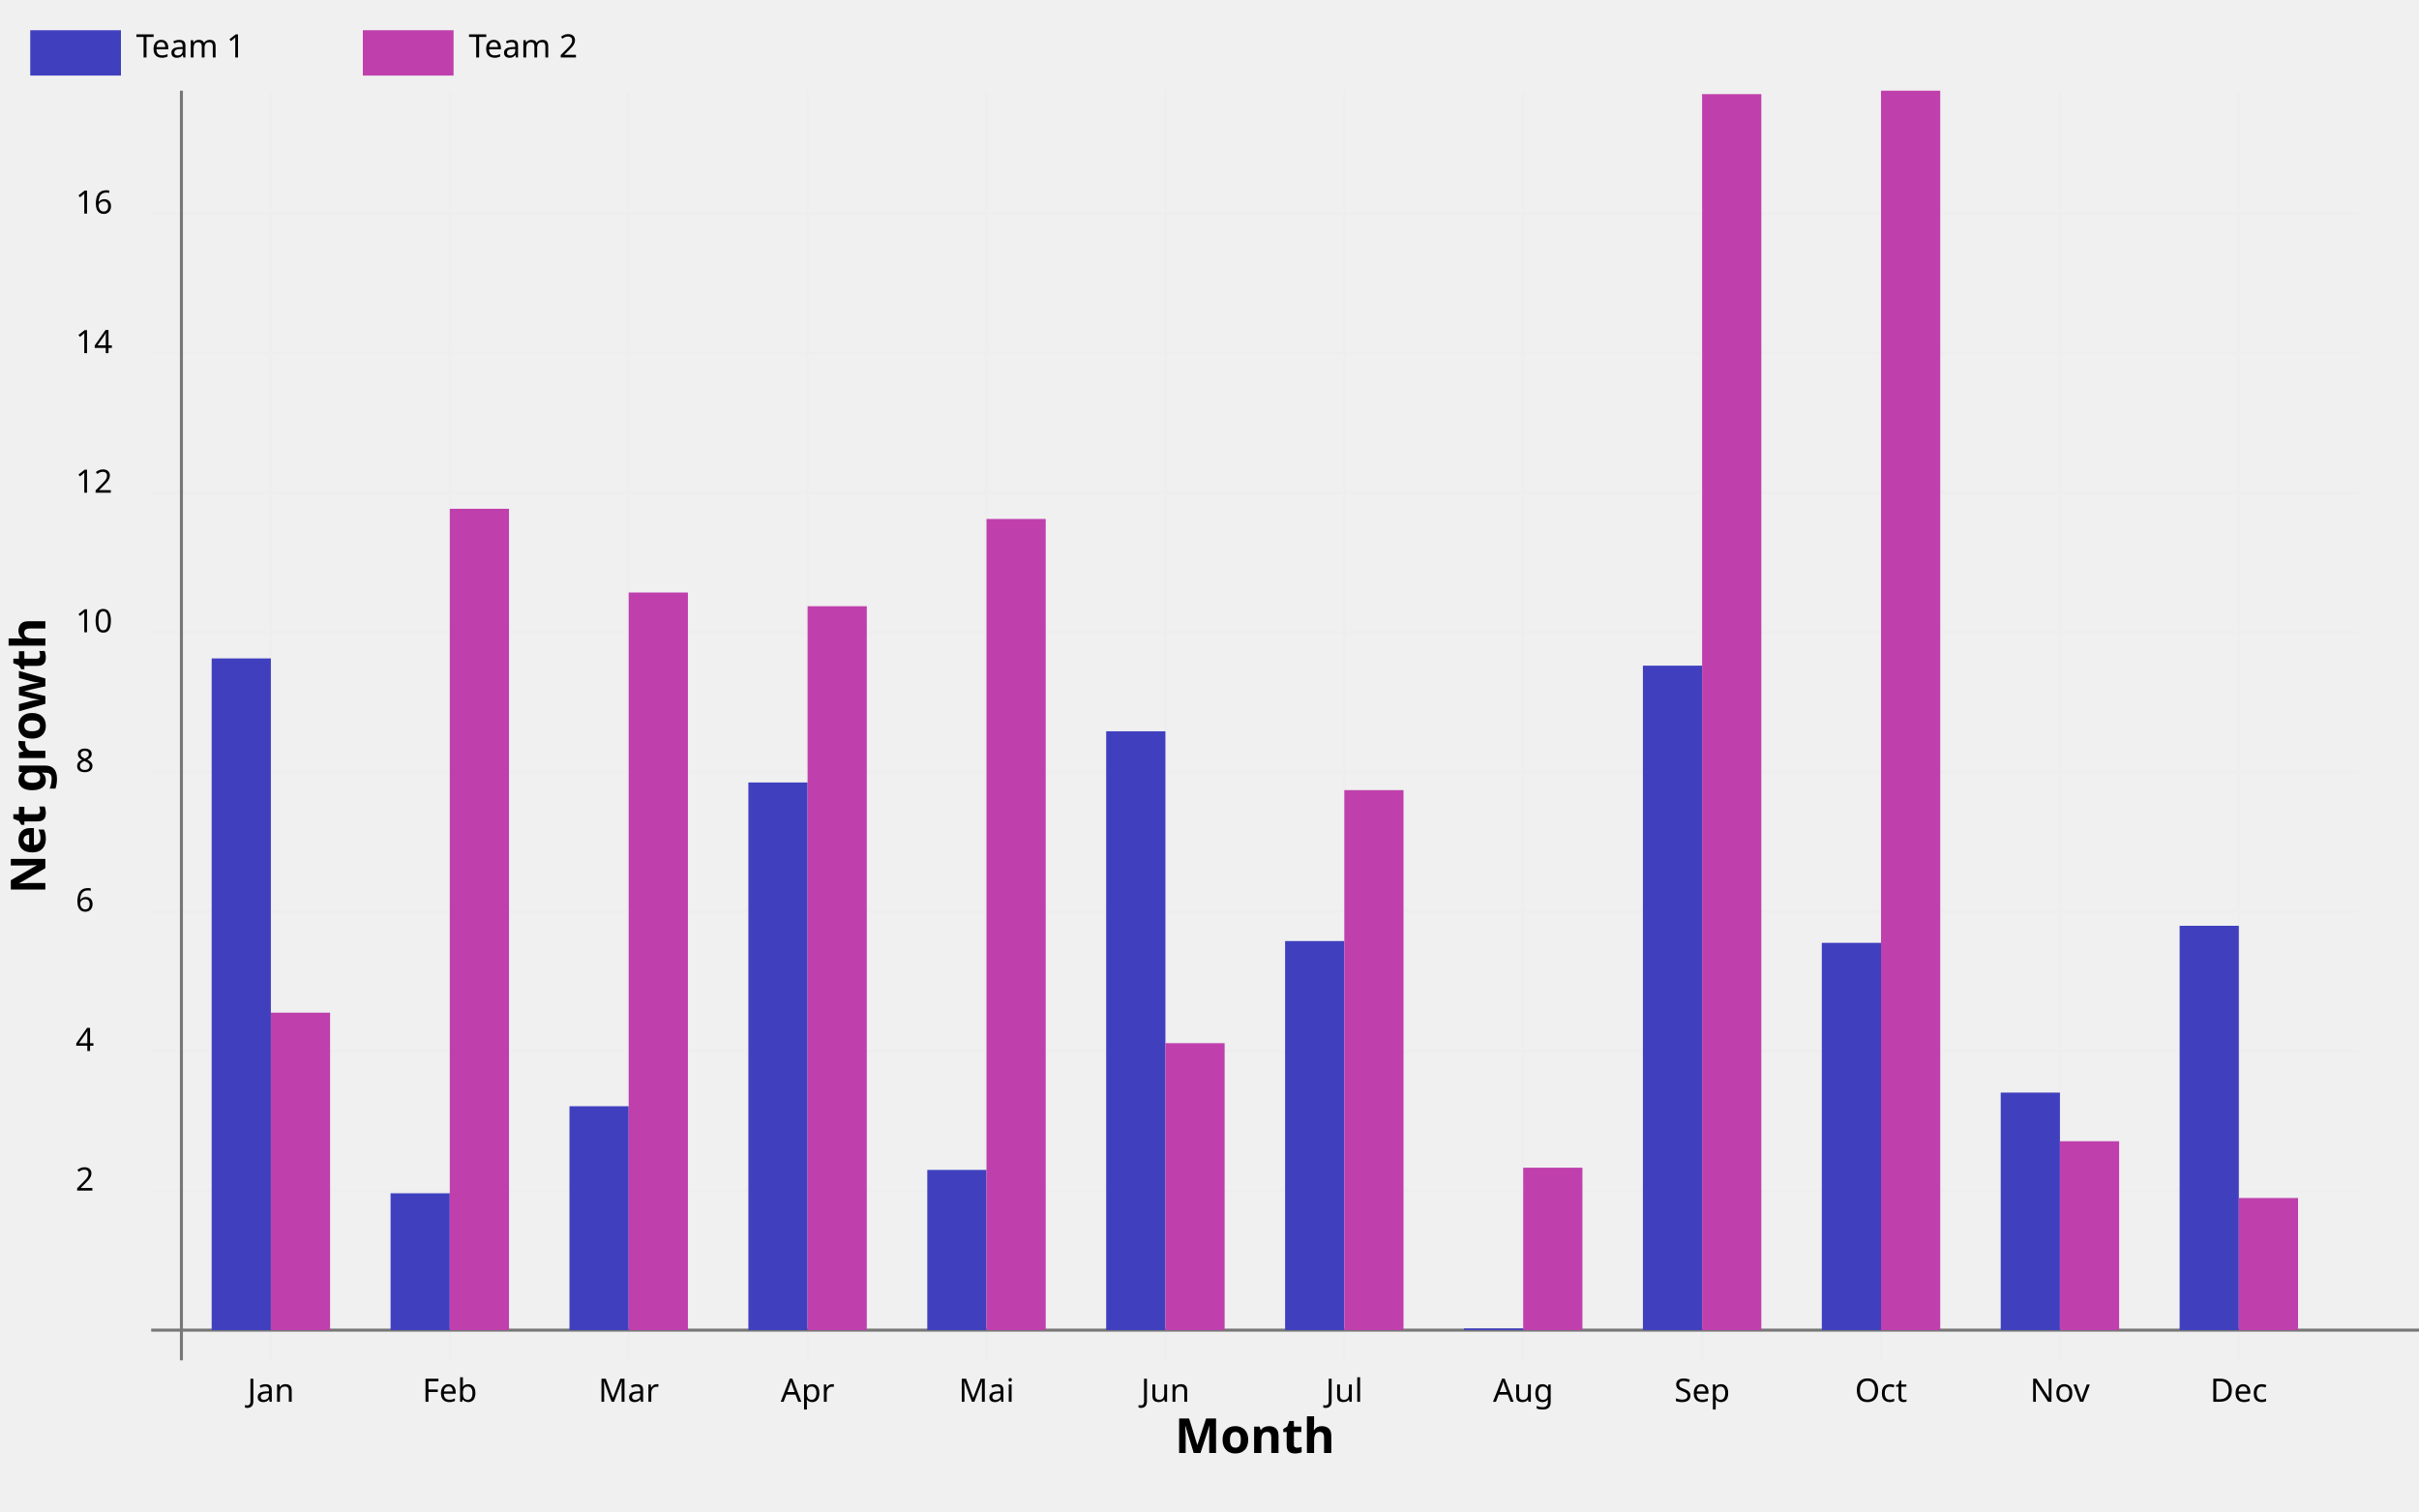
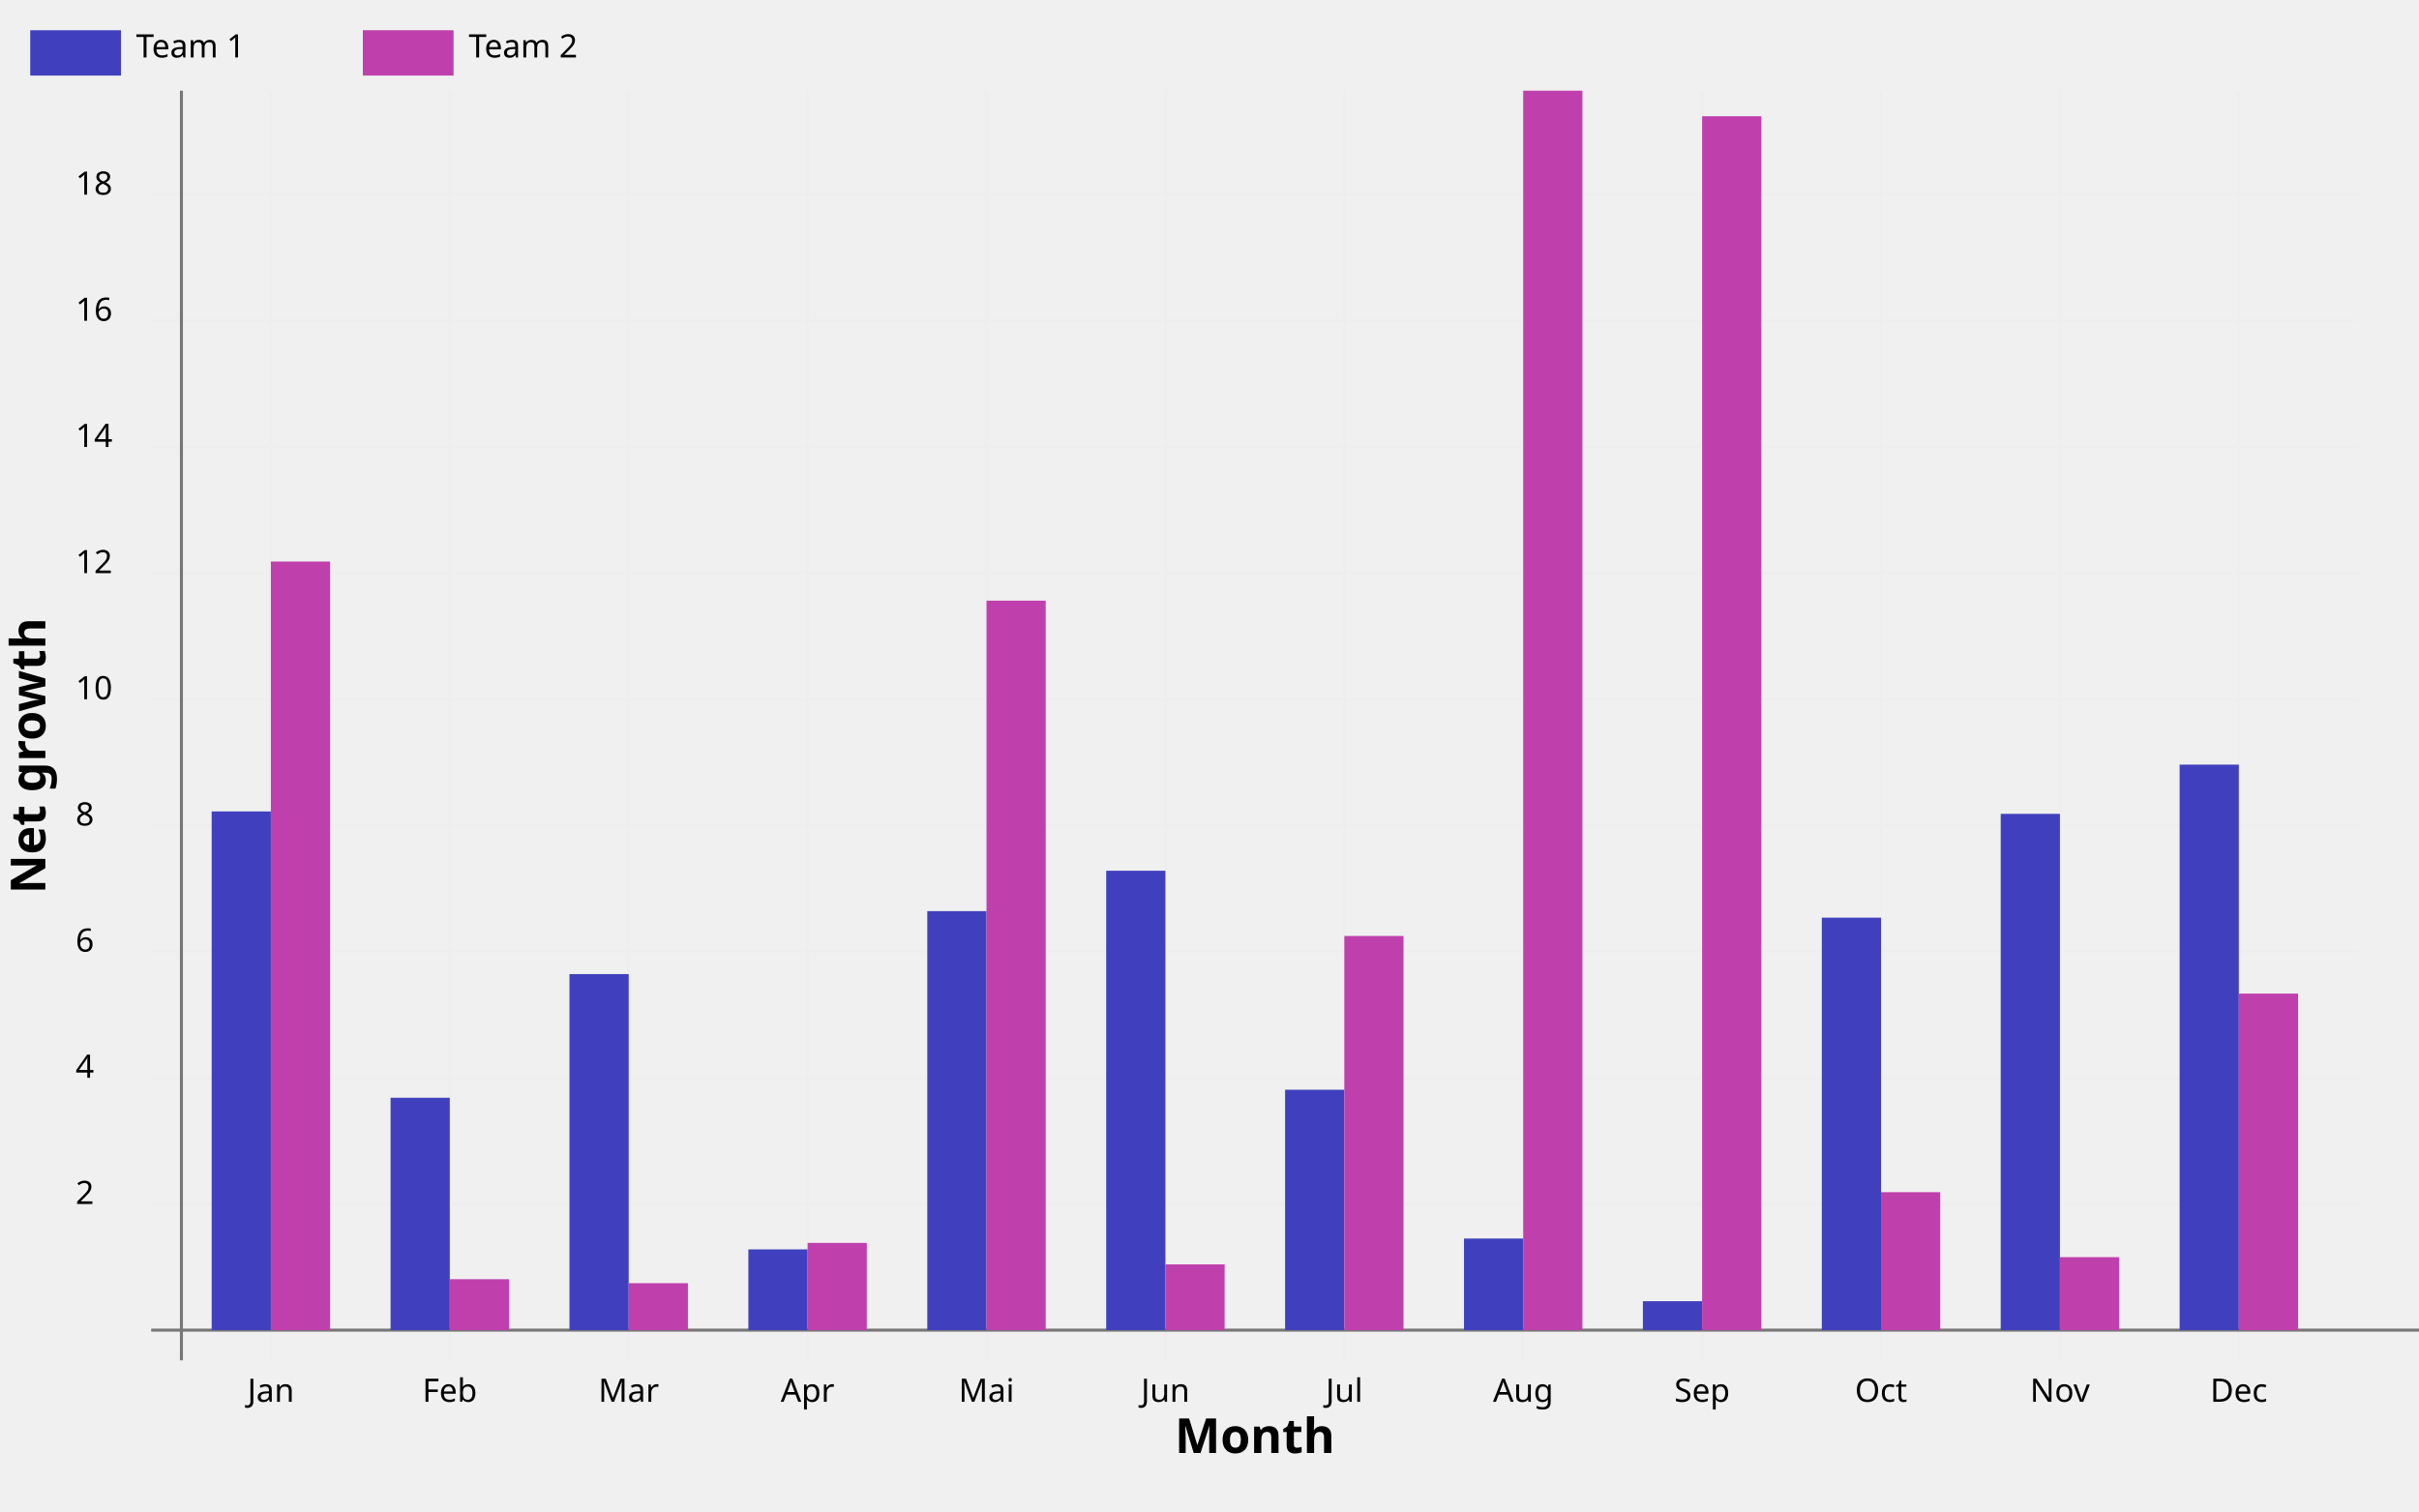
<svg xmlns="http://www.w3.org/2000/svg" varsion="1.1" width="800" height="500">
  <style>text { font-size: 8pt; font-family: sans-serif }  .axislegend { font-size: 12pt; font-weight: bold } .hovercircle {z-index:0; cursor:pointer; } .value {z-index: 1; display:none; background-color: #fff; opacity: 0.7; } .hovercircle:hover + .value { display:block; }</style>
  <rect x="10" y="10" width="30" height="15" fill="#4040BF" />
  <text x="45" y="19" alignment-baseline="middle">Team 1</text>
  <rect x="120" y="10" width="30" height="15" fill="#BF40AC" />
  <text x="155" y="19" alignment-baseline="middle">Team 2</text>
-   <line x1="50" x2="780" y1="393.832" y2="393.832" stroke="#eee" stroke-width="1" />
-   <text x="25" y="393.832">2</text>
-   <line x1="50" x2="780" y1="347.665" y2="347.665" stroke="#eee" stroke-width="1" />
-   <text x="25" y="347.665">4</text>
-   <line x1="50" x2="780" y1="301.497" y2="301.497" stroke="#eee" stroke-width="1" />
-   <text x="25" y="301.497">6</text>
-   <line x1="50" x2="780" y1="255.329" y2="255.329" stroke="#eee" stroke-width="1" />
-   <text x="25" y="255.329">8</text>
-   <line x1="50" x2="780" y1="209.161" y2="209.161" stroke="#eee" stroke-width="1" />
-   <text x="25" y="209.161">10</text>
-   <line x1="50" x2="780" y1="162.994" y2="162.994" stroke="#eee" stroke-width="1" />
-   <text x="25" y="162.994">12</text>
-   <line x1="50" x2="780" y1="116.826" y2="116.826" stroke="#eee" stroke-width="1" />
-   <text x="25" y="116.826">14</text>
-   <line x1="50" x2="780" y1="70.658" y2="70.658" stroke="#eee" stroke-width="1" />
-   <text x="25" y="70.658">16</text>
+   <line x1="50" x2="780" y1="398.265" y2="398.265" stroke="#eee" stroke-width="1" />
+   <text x="25" y="398.265">2</text>
+   <line x1="50" x2="780" y1="356.53" y2="356.53" stroke="#eee" stroke-width="1" />
+   <text x="25" y="356.53">4</text>
+   <line x1="50" x2="780" y1="314.796" y2="314.796" stroke="#eee" stroke-width="1" />
+   <text x="25" y="314.796">6</text>
+   <line x1="50" x2="780" y1="273.061" y2="273.061" stroke="#eee" stroke-width="1" />
+   <text x="25" y="273.061">8</text>
+   <line x1="50" x2="780" y1="231.326" y2="231.326" stroke="#eee" stroke-width="1" />
+   <text x="25" y="231.326">10</text>
+   <line x1="50" x2="780" y1="189.591" y2="189.591" stroke="#eee" stroke-width="1" />
+   <text x="25" y="189.591">12</text>
+   <line x1="50" x2="780" y1="147.856" y2="147.856" stroke="#eee" stroke-width="1" />
+   <text x="25" y="147.856">14</text>
+   <line x1="50" x2="780" y1="106.122" y2="106.122" stroke="#eee" stroke-width="1" />
+   <text x="25" y="106.122">16</text>
+   <line x1="50" x2="780" y1="64.387" y2="64.387" stroke="#eee" stroke-width="1" />
+   <text x="25" y="64.387">18</text>
  <line x1="89.583" x2="89.583" y1="30" y2="450" stroke="#eee" stroke-width="1" />
  <text x="89.583" y="460" dominant-baseline="middle" text-anchor="middle">Jan</text>
  <line x1="148.75" x2="148.75" y1="30" y2="450" stroke="#eee" stroke-width="1" />
  <text x="148.75" y="460" dominant-baseline="middle" text-anchor="middle">Feb</text>
  <line x1="207.917" x2="207.917" y1="30" y2="450" stroke="#eee" stroke-width="1" />
  <text x="207.917" y="460" dominant-baseline="middle" text-anchor="middle">Mar</text>
  <line x1="267.083" x2="267.083" y1="30" y2="450" stroke="#eee" stroke-width="1" />
  <text x="267.083" y="460" dominant-baseline="middle" text-anchor="middle">Apr</text>
  <line x1="326.25" x2="326.25" y1="30" y2="450" stroke="#eee" stroke-width="1" />
  <text x="326.25" y="460" dominant-baseline="middle" text-anchor="middle">Mai</text>
  <line x1="385.417" x2="385.417" y1="30" y2="450" stroke="#eee" stroke-width="1" />
  <text x="385.417" y="460" dominant-baseline="middle" text-anchor="middle">Jun</text>
  <line x1="444.583" x2="444.583" y1="30" y2="450" stroke="#eee" stroke-width="1" />
  <text x="444.583" y="460" dominant-baseline="middle" text-anchor="middle">Jul</text>
  <line x1="503.75" x2="503.75" y1="30" y2="450" stroke="#eee" stroke-width="1" />
  <text x="503.75" y="460" dominant-baseline="middle" text-anchor="middle">Aug</text>
  <line x1="562.917" x2="562.917" y1="30" y2="450" stroke="#eee" stroke-width="1" />
  <text x="562.917" y="460" dominant-baseline="middle" text-anchor="middle">Sep</text>
  <line x1="622.083" x2="622.083" y1="30" y2="450" stroke="#eee" stroke-width="1" />
  <text x="622.083" y="460" dominant-baseline="middle" text-anchor="middle">Oct</text>
  <line x1="681.25" x2="681.25" y1="30" y2="450" stroke="#eee" stroke-width="1" />
  <text x="681.25" y="460" dominant-baseline="middle" text-anchor="middle">Nov</text>
  <line x1="740.417" x2="740.417" y1="30" y2="450" stroke="#eee" stroke-width="1" />
  <text x="740.417" y="460" dominant-baseline="middle" text-anchor="middle">Dec</text>
  <line x1="50" x2="800" y1="440" y2="440" stroke="#777" stroke-width="1" />
  <text x="415" y="475" class="axislegend" dominant-baseline="middle" text-anchor="middle">Month</text>
  <line x1="60" x2="60" y1="30" y2="450" stroke="#777" stroke-width="1" />
  <text x="15" y="250" transform="rotate(270, 15, 250)" class="axislegend" text-anchor="middle" alignment-baseline="middle">Net growth</text>
-   <rect x="70" y="217.797" fill="#4040BF" width="19.583" height="222.203" />
-   <rect x="129.167" y="394.729" fill="#4040BF" width="19.583" height="45.271" />
-   <rect x="188.333" y="365.936" fill="#4040BF" width="19.583" height="74.064" />
-   <rect x="247.5" y="258.837" fill="#4040BF" width="19.583" height="181.163" />
-   <rect x="306.667" y="387" fill="#4040BF" width="19.583" height="53" />
-   <rect x="365.833" y="241.904" fill="#4040BF" width="19.583" height="198.096" />
-   <rect x="425" y="311.291" fill="#4040BF" width="19.583" height="128.709" />
-   <rect x="484.167" y="439.435" fill="#4040BF" width="19.583" height="0.565" />
-   <rect x="543.333" y="220.195" fill="#4040BF" width="19.583" height="219.805" />
-   <rect x="602.5" y="311.889" fill="#4040BF" width="19.583" height="128.111" />
-   <rect x="661.667" y="361.42" fill="#4040BF" width="19.583" height="78.58" />
-   <rect x="720.833" y="306.244" fill="#4040BF" width="19.583" height="133.756" />
-   <rect x="89.583" y="334.98" fill="#BF40AC" width="19.583" height="105.02" />
-   <rect x="148.75" y="168.3" fill="#BF40AC" width="19.583" height="271.7" />
-   <rect x="207.917" y="196.004" fill="#BF40AC" width="19.583" height="243.996" />
-   <rect x="267.083" y="200.529" fill="#BF40AC" width="19.583" height="239.471" />
-   <rect x="326.25" y="171.67" fill="#BF40AC" width="19.583" height="268.33" />
-   <rect x="385.417" y="345.07" fill="#BF40AC" width="19.583" height="94.93" />
-   <rect x="444.583" y="261.371" fill="#BF40AC" width="19.583" height="178.629" />
-   <rect x="503.75" y="386.262" fill="#BF40AC" width="19.583" height="53.738" />
-   <rect x="562.917" y="31.137" fill="#BF40AC" width="19.583" height="408.863" />
-   <rect x="622.083" y="30" fill="#BF40AC" width="19.583" height="410" />
-   <rect x="681.25" y="377.511" fill="#BF40AC" width="19.583" height="62.489" />
-   <rect x="740.417" y="396.288" fill="#BF40AC" width="19.583" height="43.712" />
-   <rect class="hovercircle" x="70" y="217.797" width="19.583" height="222.203" fill-opacity="0" />
-   <text style="paint-order:stroke fill" class="value" x="80" y="207.797" text-anchor="middle" alignment-baseline="middle" stroke="#fff" stroke-width="10" fill="#555">9.62588413670709</text>
-   <rect class="hovercircle" x="129.167" y="394.729" width="19.583" height="45.271" fill-opacity="0" />
-   <text style="paint-order:stroke fill" class="value" x="139.167" y="384.729" text-anchor="middle" alignment-baseline="middle" stroke="#fff" stroke-width="10" fill="#555">1.9611396738181117</text>
-   <rect class="hovercircle" x="188.333" y="365.936" width="19.583" height="74.064" fill-opacity="0" />
-   <text style="paint-order:stroke fill" class="value" x="198.333" y="355.936" text-anchor="middle" alignment-baseline="middle" stroke="#fff" stroke-width="10" fill="#555">3.2084725474578413</text>
-   <rect class="hovercircle" x="247.5" y="258.837" width="19.583" height="181.163" fill-opacity="0" />
-   <text style="paint-order:stroke fill" class="value" x="257.5" y="248.837" text-anchor="middle" alignment-baseline="middle" stroke="#fff" stroke-width="10" fill="#555">7.848016184244494</text>
-   <rect class="hovercircle" x="306.667" y="387" width="19.583" height="53" fill-opacity="0" />
-   <text style="paint-order:stroke fill" class="value" x="316.667" y="377" text-anchor="middle" alignment-baseline="middle" stroke="#fff" stroke-width="10" fill="#555">2.295993960741675</text>
-   <rect class="hovercircle" x="365.833" y="241.904" width="19.583" height="198.096" fill-opacity="0" />
-   <text style="paint-order:stroke fill" class="value" x="375.833" y="231.904" text-anchor="middle" alignment-baseline="middle" stroke="#fff" stroke-width="10" fill="#555">8.581565863914808</text>
-   <rect class="hovercircle" x="425" y="311.291" width="19.583" height="128.709" fill-opacity="0" />
-   <text style="paint-order:stroke fill" class="value" x="435" y="301.291" text-anchor="middle" alignment-baseline="middle" stroke="#fff" stroke-width="10" fill="#555">5.575714841421546</text>
-   <rect class="hovercircle" x="484.167" y="439.435" width="19.583" height="0.565" fill-opacity="0" />
-   <text style="paint-order:stroke fill" class="value" x="494.167" y="429.435" text-anchor="middle" alignment-baseline="middle" stroke="#fff" stroke-width="10" fill="#555">0.024484464242148684</text>
-   <rect class="hovercircle" x="543.333" y="220.195" width="19.583" height="219.805" fill-opacity="0" />
-   <text style="paint-order:stroke fill" class="value" x="553.333" y="210.195" text-anchor="middle" alignment-baseline="middle" stroke="#fff" stroke-width="10" fill="#555">9.5220161838913</text>
-   <rect class="hovercircle" x="602.5" y="311.889" width="19.583" height="128.111" fill-opacity="0" />
-   <text style="paint-order:stroke fill" class="value" x="612.5" y="301.889" text-anchor="middle" alignment-baseline="middle" stroke="#fff" stroke-width="10" fill="#555">5.549828264198786</text>
-   <rect class="hovercircle" x="661.667" y="361.42" width="19.583" height="78.58" fill-opacity="0" />
-   <text style="paint-order:stroke fill" class="value" x="671.667" y="351.42" text-anchor="middle" alignment-baseline="middle" stroke="#fff" stroke-width="10" fill="#555">3.4040979862555814</text>
-   <rect class="hovercircle" x="720.833" y="306.244" width="19.583" height="133.756" fill-opacity="0" />
-   <text style="paint-order:stroke fill" class="value" x="730.833" y="296.244" text-anchor="middle" alignment-baseline="middle" stroke="#fff" stroke-width="10" fill="#555">5.794365973755665</text>
-   <rect class="hovercircle" x="89.583" y="334.98" width="19.583" height="105.02" fill-opacity="0" />
-   <text style="paint-order:stroke fill" class="value" x="99.583" y="324.98" text-anchor="middle" alignment-baseline="middle" stroke="#fff" stroke-width="10" fill="#555">4.549504252123586</text>
-   <rect class="hovercircle" x="148.75" y="168.3" width="19.583" height="271.7" fill-opacity="0" />
-   <text style="paint-order:stroke fill" class="value" x="158.75" y="158.3" text-anchor="middle" alignment-baseline="middle" stroke="#fff" stroke-width="10" fill="#555">11.770116525714165</text>
-   <rect class="hovercircle" x="207.917" y="196.004" width="19.583" height="243.996" fill-opacity="0" />
-   <text style="paint-order:stroke fill" class="value" x="217.917" y="186.004" text-anchor="middle" alignment-baseline="middle" stroke="#fff" stroke-width="10" fill="#555">10.569959032742913</text>
-   <rect class="hovercircle" x="267.083" y="200.529" width="19.583" height="239.471" fill-opacity="0" />
-   <text style="paint-order:stroke fill" class="value" x="277.083" y="190.529" text-anchor="middle" alignment-baseline="middle" stroke="#fff" stroke-width="10" fill="#555">10.37396876536652</text>
-   <rect class="hovercircle" x="326.25" y="171.67" width="19.583" height="268.33" fill-opacity="0" />
-   <text style="paint-order:stroke fill" class="value" x="336.25" y="161.67" text-anchor="middle" alignment-baseline="middle" stroke="#fff" stroke-width="10" fill="#555">11.624148348343706</text>
-   <rect class="hovercircle" x="385.417" y="345.07" width="19.583" height="94.93" fill-opacity="0" />
-   <text style="paint-order:stroke fill" class="value" x="395.417" y="335.07" text-anchor="middle" alignment-baseline="middle" stroke="#fff" stroke-width="10" fill="#555">4.112385956591365</text>
-   <rect class="hovercircle" x="444.583" y="261.371" width="19.583" height="178.629" fill-opacity="0" />
-   <text style="paint-order:stroke fill" class="value" x="454.583" y="251.371" text-anchor="middle" alignment-baseline="middle" stroke="#fff" stroke-width="10" fill="#555">7.738281964598674</text>
-   <rect class="hovercircle" x="503.75" y="386.262" width="19.583" height="53.738" fill-opacity="0" />
-   <text style="paint-order:stroke fill" class="value" x="513.75" y="376.262" text-anchor="middle" alignment-baseline="middle" stroke="#fff" stroke-width="10" fill="#555">2.3279320773242924</text>
-   <rect class="hovercircle" x="562.917" y="31.137" width="19.583" height="408.863" fill-opacity="0" />
-   <text style="paint-order:stroke fill" class="value" x="572.917" y="21.137" text-anchor="middle" alignment-baseline="middle" stroke="#fff" stroke-width="10" fill="#555">17.71207716170325</text>
-   <rect class="hovercircle" x="622.083" y="30" width="19.583" height="410" fill-opacity="0" />
-   <text style="paint-order:stroke fill" class="value" x="632.083" y="20" text-anchor="middle" alignment-baseline="middle" stroke="#fff" stroke-width="10" fill="#555">17.761322199507525</text>
-   <rect class="hovercircle" x="681.25" y="377.511" width="19.583" height="62.489" fill-opacity="0" />
-   <text style="paint-order:stroke fill" class="value" x="691.25" y="367.511" text-anchor="middle" alignment-baseline="middle" stroke="#fff" stroke-width="10" fill="#555">2.7070488591522985</text>
-   <rect class="hovercircle" x="740.417" y="396.288" width="19.583" height="43.712" fill-opacity="0" />
-   <text style="paint-order:stroke fill" class="value" x="750.417" y="386.288" text-anchor="middle" alignment-baseline="middle" stroke="#fff" stroke-width="10" fill="#555">1.893599825630759</text>
+   <rect x="70" y="268.417" fill="#4040BF" width="19.583" height="171.583" />
+   <rect x="129.167" y="363.129" fill="#4040BF" width="19.583" height="76.871" />
+   <rect x="188.333" y="322.224" fill="#4040BF" width="19.583" height="117.776" />
+   <rect x="247.5" y="413.286" fill="#4040BF" width="19.583" height="26.714" />
+   <rect x="306.667" y="301.391" fill="#4040BF" width="19.583" height="138.609" />
+   <rect x="365.833" y="288.03" fill="#4040BF" width="19.583" height="151.97" />
+   <rect x="425" y="360.477" fill="#4040BF" width="19.583" height="79.523" />
+   <rect x="484.167" y="409.699" fill="#4040BF" width="19.583" height="30.301" />
+   <rect x="543.333" y="430.429" fill="#4040BF" width="19.583" height="9.571" />
+   <rect x="602.5" y="303.558" fill="#4040BF" width="19.583" height="136.442" />
+   <rect x="661.667" y="269.219" fill="#4040BF" width="19.583" height="170.781" />
+   <rect x="720.833" y="252.933" fill="#4040BF" width="19.583" height="187.067" />
+   <rect x="89.583" y="185.753" fill="#BF40AC" width="19.583" height="254.247" />
+   <rect x="148.75" y="423.151" fill="#BF40AC" width="19.583" height="16.849" />
+   <rect x="207.917" y="424.467" fill="#BF40AC" width="19.583" height="15.533" />
+   <rect x="267.083" y="411.149" fill="#BF40AC" width="19.583" height="28.851" />
+   <rect x="326.25" y="198.694" fill="#BF40AC" width="19.583" height="241.306" />
+   <rect x="385.417" y="418.254" fill="#BF40AC" width="19.583" height="21.746" />
+   <rect x="444.583" y="309.615" fill="#BF40AC" width="19.583" height="130.385" />
+   <rect x="503.75" y="30" fill="#BF40AC" width="19.583" height="410" />
+   <rect x="562.917" y="38.454" fill="#BF40AC" width="19.583" height="401.546" />
+   <rect x="622.083" y="394.361" fill="#BF40AC" width="19.583" height="45.639" />
+   <rect x="681.25" y="415.855" fill="#BF40AC" width="19.583" height="24.145" />
+   <rect x="740.417" y="328.671" fill="#BF40AC" width="19.583" height="111.329" />
+   <rect class="hovercircle" x="70" y="268.417" width="19.583" height="171.583" fill-opacity="0" />
+   <text style="paint-order:stroke fill" class="value" x="80" y="258.417" text-anchor="middle" alignment-baseline="middle" stroke="#fff" stroke-width="10" fill="#555">8.222552684871964</text>
+   <rect class="hovercircle" x="129.167" y="363.129" width="19.583" height="76.871" fill-opacity="0" />
+   <text style="paint-order:stroke fill" class="value" x="139.167" y="353.129" text-anchor="middle" alignment-baseline="middle" stroke="#fff" stroke-width="10" fill="#555">3.6838077262639994</text>
+   <rect class="hovercircle" x="188.333" y="322.224" width="19.583" height="117.776" fill-opacity="0" />
+   <text style="paint-order:stroke fill" class="value" x="198.333" y="312.224" text-anchor="middle" alignment-baseline="middle" stroke="#fff" stroke-width="10" fill="#555">5.644009666139978</text>
+   <rect class="hovercircle" x="247.5" y="413.286" width="19.583" height="26.714" fill-opacity="0" />
+   <text style="paint-order:stroke fill" class="value" x="257.5" y="403.286" text-anchor="middle" alignment-baseline="middle" stroke="#fff" stroke-width="10" fill="#555">1.2801753102263345</text>
+   <rect class="hovercircle" x="306.667" y="301.391" width="19.583" height="138.609" fill-opacity="0" />
+   <text style="paint-order:stroke fill" class="value" x="316.667" y="291.391" text-anchor="middle" alignment-baseline="middle" stroke="#fff" stroke-width="10" fill="#555">6.6423868799508865</text>
+   <rect class="hovercircle" x="365.833" y="288.03" width="19.583" height="151.97" fill-opacity="0" />
+   <text style="paint-order:stroke fill" class="value" x="375.833" y="278.03" text-anchor="middle" alignment-baseline="middle" stroke="#fff" stroke-width="10" fill="#555">7.282639814504828</text>
+   <rect class="hovercircle" x="425" y="360.477" width="19.583" height="79.523" fill-opacity="0" />
+   <text style="paint-order:stroke fill" class="value" x="435" y="350.477" text-anchor="middle" alignment-baseline="middle" stroke="#fff" stroke-width="10" fill="#555">3.8108884975389428</text>
+   <rect class="hovercircle" x="484.167" y="409.699" width="19.583" height="30.301" fill-opacity="0" />
+   <text style="paint-order:stroke fill" class="value" x="494.167" y="399.699" text-anchor="middle" alignment-baseline="middle" stroke="#fff" stroke-width="10" fill="#555">1.4520838171535253</text>
+   <rect class="hovercircle" x="543.333" y="430.429" width="19.583" height="9.571" fill-opacity="0" />
+   <text style="paint-order:stroke fill" class="value" x="553.333" y="420.429" text-anchor="middle" alignment-baseline="middle" stroke="#fff" stroke-width="10" fill="#555">0.4586695766457366</text>
+   <rect class="hovercircle" x="602.5" y="303.558" width="19.583" height="136.442" fill-opacity="0" />
+   <text style="paint-order:stroke fill" class="value" x="612.5" y="293.558" text-anchor="middle" alignment-baseline="middle" stroke="#fff" stroke-width="10" fill="#555">6.538531425670042</text>
+   <rect class="hovercircle" x="661.667" y="269.219" width="19.583" height="170.781" fill-opacity="0" />
+   <text style="paint-order:stroke fill" class="value" x="671.667" y="259.219" text-anchor="middle" alignment-baseline="middle" stroke="#fff" stroke-width="10" fill="#555">8.184102762591102</text>
+   <rect class="hovercircle" x="720.833" y="252.933" width="19.583" height="187.067" fill-opacity="0" />
+   <text style="paint-order:stroke fill" class="value" x="730.833" y="242.933" text-anchor="middle" alignment-baseline="middle" stroke="#fff" stroke-width="10" fill="#555">8.964567388314729</text>
+   <rect class="hovercircle" x="89.583" y="185.753" width="19.583" height="254.247" fill-opacity="0" />
+   <text style="paint-order:stroke fill" class="value" x="99.583" y="175.753" text-anchor="middle" alignment-baseline="middle" stroke="#fff" stroke-width="10" fill="#555">12.183940191431986</text>
+   <rect class="hovercircle" x="148.75" y="423.151" width="19.583" height="16.849" fill-opacity="0" />
+   <text style="paint-order:stroke fill" class="value" x="158.75" y="413.151" text-anchor="middle" alignment-baseline="middle" stroke="#fff" stroke-width="10" fill="#555">0.8074382557888233</text>
+   <rect class="hovercircle" x="207.917" y="424.467" width="19.583" height="15.533" fill-opacity="0" />
+   <text style="paint-order:stroke fill" class="value" x="217.917" y="414.467" text-anchor="middle" alignment-baseline="middle" stroke="#fff" stroke-width="10" fill="#555">0.7443537514492021</text>
+   <rect class="hovercircle" x="267.083" y="411.149" width="19.583" height="28.851" fill-opacity="0" />
+   <text style="paint-order:stroke fill" class="value" x="277.083" y="401.149" text-anchor="middle" alignment-baseline="middle" stroke="#fff" stroke-width="10" fill="#555">1.3825925044186467</text>
+   <rect class="hovercircle" x="326.25" y="198.694" width="19.583" height="241.306" fill-opacity="0" />
+   <text style="paint-order:stroke fill" class="value" x="336.25" y="188.694" text-anchor="middle" alignment-baseline="middle" stroke="#fff" stroke-width="10" fill="#555">11.563758837040183</text>
+   <rect class="hovercircle" x="385.417" y="418.254" width="19.583" height="21.746" fill-opacity="0" />
+   <text style="paint-order:stroke fill" class="value" x="395.417" y="408.254" text-anchor="middle" alignment-baseline="middle" stroke="#fff" stroke-width="10" fill="#555">1.0421070248741833</text>
+   <rect class="hovercircle" x="444.583" y="309.615" width="19.583" height="130.385" fill-opacity="0" />
+   <text style="paint-order:stroke fill" class="value" x="454.583" y="299.615" text-anchor="middle" alignment-baseline="middle" stroke="#fff" stroke-width="10" fill="#555">6.2482732036583455</text>
+   <rect class="hovercircle" x="503.75" y="30" width="19.583" height="410" fill-opacity="0" />
+   <text style="paint-order:stroke fill" class="value" x="513.75" y="20" text-anchor="middle" alignment-baseline="middle" stroke="#fff" stroke-width="10" fill="#555">19.647873000685458</text>
+   <rect class="hovercircle" x="562.917" y="38.454" width="19.583" height="401.546" fill-opacity="0" />
+   <text style="paint-order:stroke fill" class="value" x="572.917" y="28.454" text-anchor="middle" alignment-baseline="middle" stroke="#fff" stroke-width="10" fill="#555">19.242739318189304</text>
+   <rect class="hovercircle" x="622.083" y="394.361" width="19.583" height="45.639" fill-opacity="0" />
+   <text style="paint-order:stroke fill" class="value" x="632.083" y="384.361" text-anchor="middle" alignment-baseline="middle" stroke="#fff" stroke-width="10" fill="#555">2.187083327520478</text>
+   <rect class="hovercircle" x="681.25" y="415.855" width="19.583" height="24.145" fill-opacity="0" />
+   <text style="paint-order:stroke fill" class="value" x="691.25" y="405.855" text-anchor="middle" alignment-baseline="middle" stroke="#fff" stroke-width="10" fill="#555">1.1570471581453519</text>
+   <rect class="hovercircle" x="740.417" y="328.671" width="19.583" height="111.329" fill-opacity="0" />
+   <text style="paint-order:stroke fill" class="value" x="750.417" y="318.671" text-anchor="middle" alignment-baseline="middle" stroke="#fff" stroke-width="10" fill="#555">5.335052725123351</text>
</svg>
